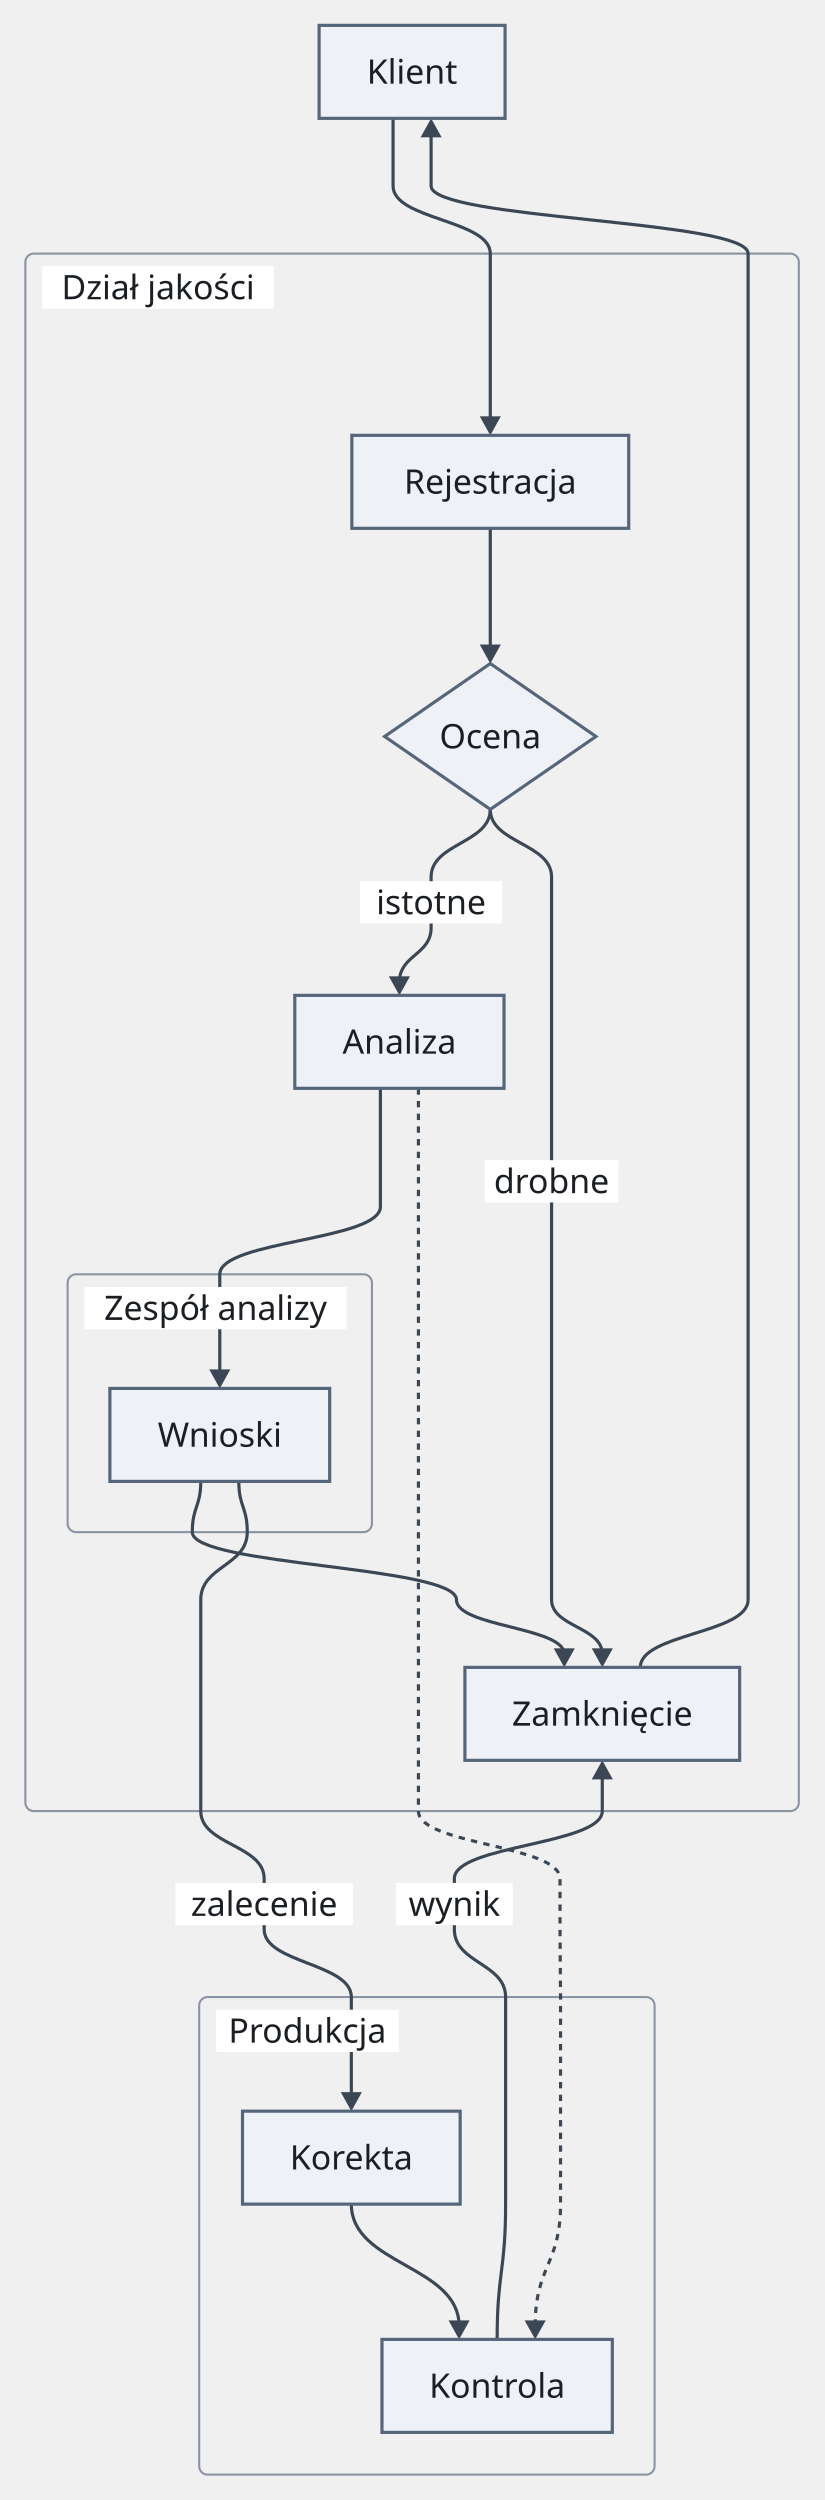
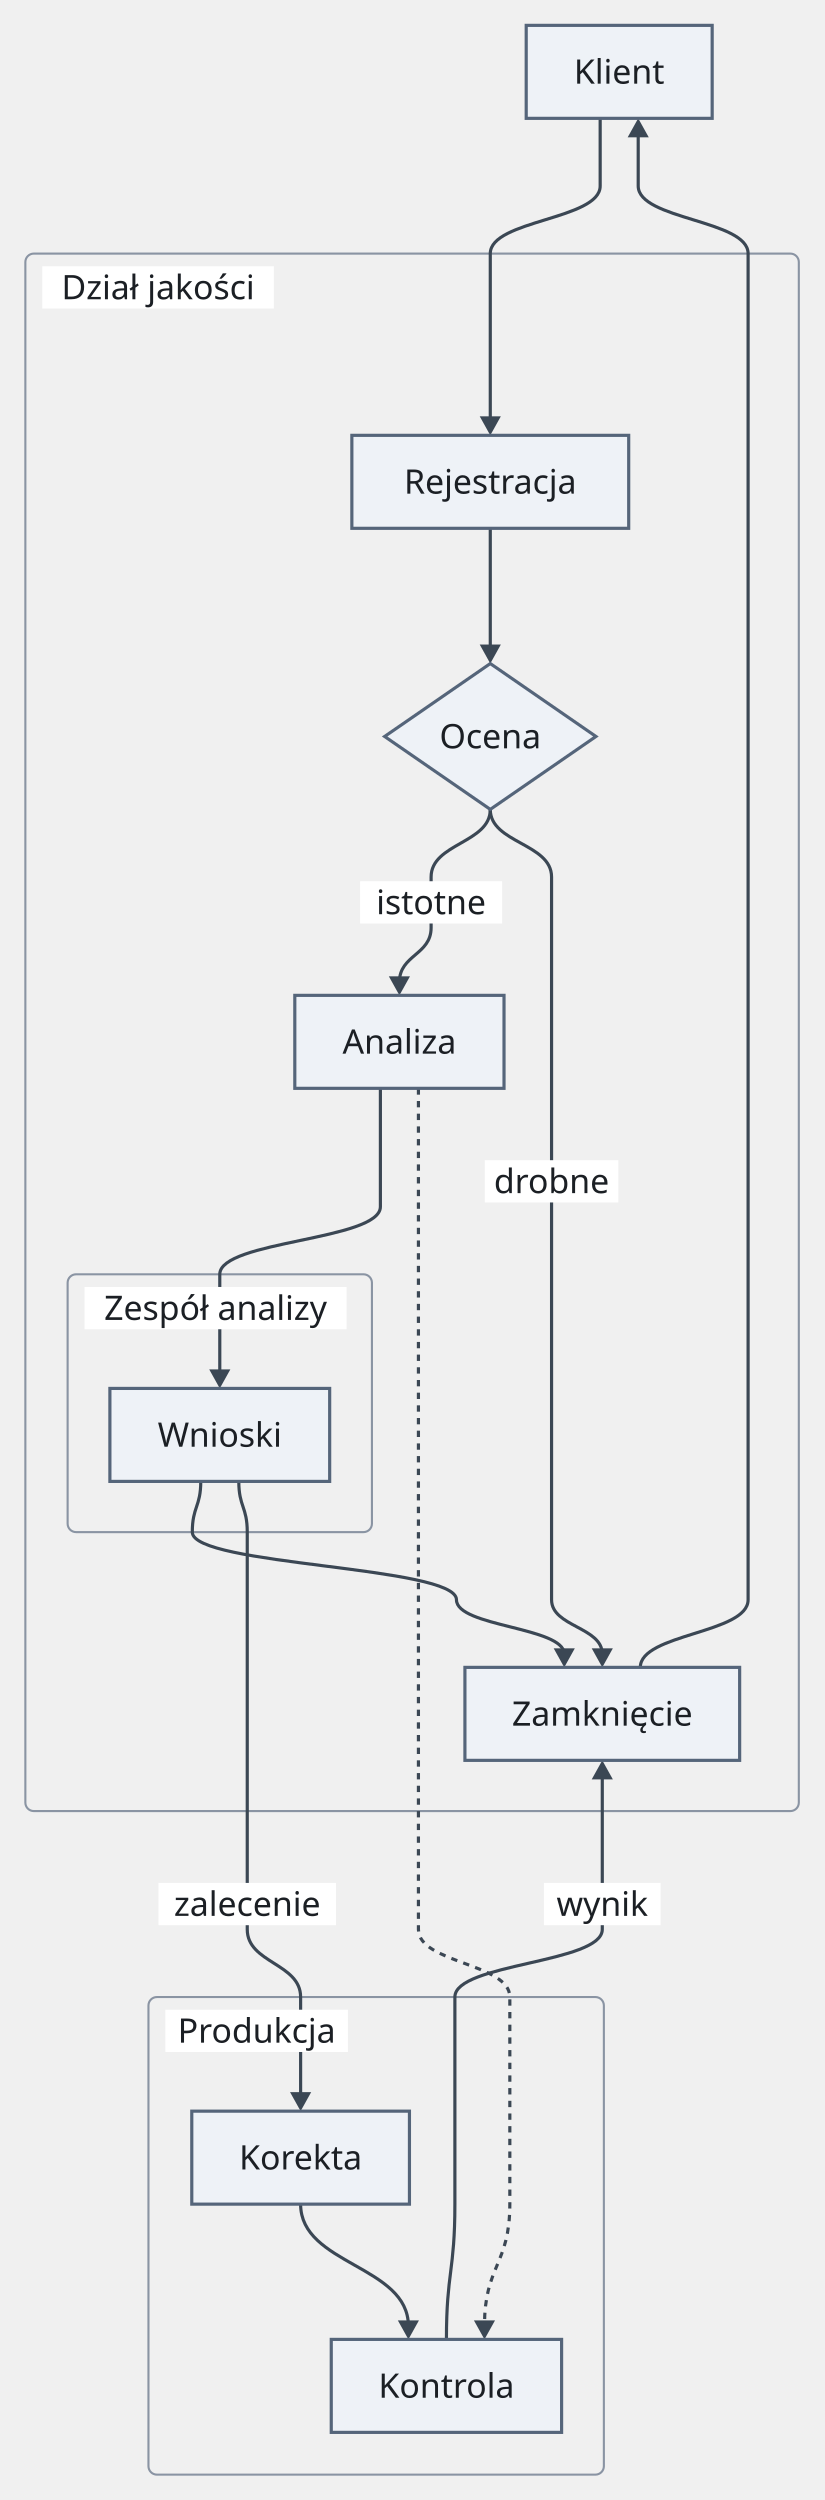
<svg xmlns="http://www.w3.org/2000/svg" version="1.1" width="390" height="1183" viewBox="-12 -12 390 1183" role="img" font-family="Recursive, sans-serif" font-size="16">
  <rect class="cluster" x="0" y="108" width="366" height="737" rx="4" fill="none" stroke="#8a94a3" stroke-width="1" />
  <rect class="cluster" x="20" y="591" width="144" height="122" rx="4" fill="none" stroke="#8a94a3" stroke-width="1" />
-   <rect class="cluster" x="82.25" y="933" width="215.5" height="226" rx="4" fill="none" stroke="#8a94a3" stroke-width="1" />
+   <rect class="cluster" x="58.25" y="933" width="215.5" height="226" rx="4" fill="none" stroke="#8a94a3" stroke-width="1" />
  <path class="edge" d="M220 238 L220 270 L220 295.7" fill="none" stroke="#3b4754" stroke-width="1.5" />
  <path class="edge" d="M220 371 C220 387 192 387 192 403 L192 427 C192 439.85 177 439.85 177 452.7" fill="none" stroke="#3b4754" stroke-width="1.5" />
  <path class="edge" d="M220 371 C220 387 249 387 249 403 L249 427 L249 459 L249 503 L249 535 L249 559 L249 591 L249 713 L249 745 C249 757.85 273 757.85 273 770.7" fill="none" stroke="#3b4754" stroke-width="1.5" />
  <path class="edge" d="M168 503 L168 535 L168 559 C168 575 92 575 92 591 L92 621 L92 638.7" fill="none" stroke="#3b4754" stroke-width="1.5" />
  <path class="edge" d="M83 689 C83 701 79 701 79 713 C79 729 204 729 204 745 C204 757.85 255 757.85 255 770.7" fill="none" stroke="#3b4754" stroke-width="1.5" />
-   <path class="edge" d="M154.25 1031 C154.25 1059.85 205.25 1059.85 205.25 1088.7" fill="none" stroke="#3b4754" stroke-width="1.5" />
-   <path class="edge" d="M174 44 L174 76 C174 92 220 92 220 108 L220 138 L220 162 L220 187.7" fill="none" stroke="#3b4754" stroke-width="1.5" />
-   <path class="edge" d="M101 689 C101 701 105 701 105 713 C105 729 83 729 83 745 L83 777 L83 821 L83 845 C83 861 113 861 113 877 L113 901 C113 917 154.25 917 154.25 933 L154.25 963 L154.25 980.7" fill="none" stroke="#3b4754" stroke-width="1.5" />
-   <path class="edge" d="M273 827.3 L273 845 C273 861 203 861 203 877 L203 901 C203 917 227.25 917 227.25 933 L227.25 963 L227.25 987 L227.25 1031 C227.25 1063 223.25 1063 223.25 1095" fill="none" stroke="#3b4754" stroke-width="1.5" />
-   <path class="edge" d="M192 50.3 L192 76 C192 92 342 92 342 108 L342 138 L342 162 L342 194 L342 238 L342 270 L342 302 L342 371 L342 403 L342 427 L342 459 L342 503 L342 535 L342 559 L342 591 L342 713 L342 745 C342 761 291 761 291 777" fill="none" stroke="#3b4754" stroke-width="1.5" />
-   <path class="edge" d="M186 503 L186 535 L186 559 L186 591 L186 713 L186 745 L186 777 L186 821 L186 845 C186 861 253 861 253 877 L253 901 L253.25 933 L253.25 963 L253.25 987 L253.25 1031 C253.25 1059.85 241.25 1059.85 241.25 1088.7" fill="none" stroke="#3b4754" stroke-width="1.5" stroke-dasharray="3 3" />
+   <path class="edge" d="M130.25 1031 C130.25 1059.85 181.25 1059.85 181.25 1088.7" fill="none" stroke="#3b4754" stroke-width="1.5" />
+   <path class="edge" d="M272 44 L272 76 C272 92 220 92 220 108 L220 138 L220 162 L220 187.7" fill="none" stroke="#3b4754" stroke-width="1.5" />
+   <path class="edge" d="M101 689 C101 701 105 701 105 713 L105 745 L105 777 L105 821 L105 845 L105 877 L105 901 C105 917 130.25 917 130.25 933 L130.25 963 L130.25 980.7" fill="none" stroke="#3b4754" stroke-width="1.5" />
+   <path class="edge" d="M273 827.3 L273 845 L273 877 L273 901 C273 917 203.25 917 203.25 933 L203.25 963 L203.25 987 L203.25 1031 C203.25 1063 199.25 1063 199.25 1095" fill="none" stroke="#3b4754" stroke-width="1.5" />
+   <path class="edge" d="M290 50.3 L290 76 C290 92 342 92 342 108 L342 138 L342 162 L342 194 L342 238 L342 270 L342 302 L342 371 L342 403 L342 427 L342 459 L342 503 L342 535 L342 559 L342 591 L342 713 L342 745 C342 761 291 761 291 777" fill="none" stroke="#3b4754" stroke-width="1.5" />
+   <path class="edge" d="M186 503 L186 535 L186 559 L186 591 L186 713 L186 745 L186 777 L186 821 L186 845 L186 877 L186 901 C186 917 229.25 917 229.25 933 L229.25 963 L229.25 987 L229.25 1031 C229.25 1059.85 217.25 1059.85 217.25 1088.7" fill="none" stroke="#3b4754" stroke-width="1.5" stroke-dasharray="3 3" />
  <rect class="cluster-title-background" x="8" y="114" width="109.6" height="20" fill="#ffffff" />
  <rect class="cluster-title-background" x="28" y="597" width="124" height="20" fill="#ffffff" />
  <rect class="edge-label-background" x="158.4" y="405" width="67.2" height="20" fill="#ffffff" />
  <rect class="edge-label-background" x="217.4" y="537" width="63.2" height="20" fill="#ffffff" />
-   <rect class="cluster-title-background" x="90.25" y="939" width="86.4" height="20" fill="#ffffff" />
-   <rect class="edge-label-background" x="71" y="879" width="84" height="20" fill="#ffffff" />
-   <rect class="edge-label-background" x="175.4" y="879" width="55.2" height="20" fill="#ffffff" />
+   <rect class="cluster-title-background" x="66.25" y="939" width="86.4" height="20" fill="#ffffff" />
+   <rect class="edge-label-background" x="63" y="879" width="84" height="20" fill="#ffffff" />
+   <rect class="edge-label-background" x="245.4" y="879" width="55.2" height="20" fill="#ffffff" />
  <polygon class="arrowhead" points="220,302 215,293 225,293" fill="#3b4754" />
  <polygon class="arrowhead" points="177,459 172,450 182,450" fill="#3b4754" />
  <polygon class="arrowhead" points="273,777 268,768 278,768" fill="#3b4754" />
  <polygon class="arrowhead" points="92,645 87,636 97,636" fill="#3b4754" />
  <polygon class="arrowhead" points="255,777 250,768 260,768" fill="#3b4754" />
-   <polygon class="arrowhead" points="205.25,1095 200.25,1086 210.25,1086" fill="#3b4754" />
+   <polygon class="arrowhead" points="181.25,1095 176.25,1086 186.25,1086" fill="#3b4754" />
  <polygon class="arrowhead" points="220,194 215,185 225,185" fill="#3b4754" />
-   <polygon class="arrowhead" points="154.25,987 149.25,978 159.25,978" fill="#3b4754" />
+   <polygon class="arrowhead" points="130.25,987 125.25,978 135.25,978" fill="#3b4754" />
  <polygon class="arrowhead" points="273,821 278,830 268,830" fill="#3b4754" />
-   <polygon class="arrowhead" points="192,44 197,53 187,53" fill="#3b4754" />
-   <polygon class="arrowhead" points="241.25,1095 236.25,1086 246.25,1086" fill="#3b4754" />
-   <rect class="node" x="139" y="0" width="88" height="44" fill="#eef2f7" stroke="#55657a" stroke-width="1.5" />
+   <polygon class="arrowhead" points="290,44 295,53 285,53" fill="#3b4754" />
+   <polygon class="arrowhead" points="217.25,1095 212.25,1086 222.25,1086" fill="#3b4754" />
+   <rect class="node" x="237" y="0" width="88" height="44" fill="#eef2f7" stroke="#55657a" stroke-width="1.5" />
  <rect class="node" x="154.5" y="194" width="131" height="44" fill="#eef2f7" stroke="#55657a" stroke-width="1.5" />
  <polygon class="node" points="220,302 270,336.5 220,371 170,336.5" fill="#eef2f7" stroke="#55657a" stroke-width="1.5" />
  <rect class="node" x="127.5" y="459" width="99" height="44" fill="#eef2f7" stroke="#55657a" stroke-width="1.5" />
  <rect class="node" x="40" y="645" width="104" height="44" fill="#eef2f7" stroke="#55657a" stroke-width="1.5" />
  <rect class="node" x="208" y="777" width="130" height="44" fill="#eef2f7" stroke="#55657a" stroke-width="1.5" />
-   <rect class="node" x="102.75" y="987" width="103" height="44" fill="#eef2f7" stroke="#55657a" stroke-width="1.5" />
-   <rect class="node" x="168.75" y="1095" width="109" height="44" fill="#eef2f7" stroke="#55657a" stroke-width="1.5" />
-   <text class="node-label" x="183" y="27.6" text-anchor="middle" fill="#1b1f24">Klient</text>
+   <rect class="node" x="78.75" y="987" width="103" height="44" fill="#eef2f7" stroke="#55657a" stroke-width="1.5" />
+   <rect class="node" x="144.75" y="1095" width="109" height="44" fill="#eef2f7" stroke="#55657a" stroke-width="1.5" />
+   <text class="node-label" x="281" y="27.6" text-anchor="middle" fill="#1b1f24">Klient</text>
  <text class="cluster-title" x="62.8" y="129.6" text-anchor="middle" fill="#1b1f24">Dział jakości</text>
  <text class="node-label" x="220" y="221.6" text-anchor="middle" fill="#1b1f24">Rejestracja</text>
  <text class="node-label" x="220" y="342.1" text-anchor="middle" fill="#1b1f24">Ocena</text>
  <text class="node-label" x="177" y="486.6" text-anchor="middle" fill="#1b1f24">Analiza</text>
  <text class="cluster-title" x="90" y="612.6" text-anchor="middle" fill="#1b1f24">Zespół analizy</text>
  <text class="node-label" x="92" y="672.6" text-anchor="middle" fill="#1b1f24">Wnioski</text>
  <text class="node-label" x="273" y="804.6" text-anchor="middle" fill="#1b1f24">Zamknięcie</text>
  <text class="edge-label" x="192" y="420.6" text-anchor="middle" fill="#1b1f24">istotne</text>
  <text class="edge-label" x="249" y="552.6" text-anchor="middle" fill="#1b1f24">drobne</text>
-   <text class="cluster-title" x="133.45" y="954.6" text-anchor="middle" fill="#1b1f24">Produkcja</text>
-   <text class="node-label" x="154.25" y="1014.6" text-anchor="middle" fill="#1b1f24">Korekta</text>
-   <text class="node-label" x="223.25" y="1122.6" text-anchor="middle" fill="#1b1f24">Kontrola</text>
-   <text class="edge-label" x="113" y="894.6" text-anchor="middle" fill="#1b1f24">zalecenie</text>
-   <text class="edge-label" x="203" y="894.6" text-anchor="middle" fill="#1b1f24">wynik</text>
+   <text class="cluster-title" x="109.45" y="954.6" text-anchor="middle" fill="#1b1f24">Produkcja</text>
+   <text class="node-label" x="130.25" y="1014.6" text-anchor="middle" fill="#1b1f24">Korekta</text>
+   <text class="node-label" x="199.25" y="1122.6" text-anchor="middle" fill="#1b1f24">Kontrola</text>
+   <text class="edge-label" x="105" y="894.6" text-anchor="middle" fill="#1b1f24">zalecenie</text>
+   <text class="edge-label" x="273" y="894.6" text-anchor="middle" fill="#1b1f24">wynik</text>
</svg>
